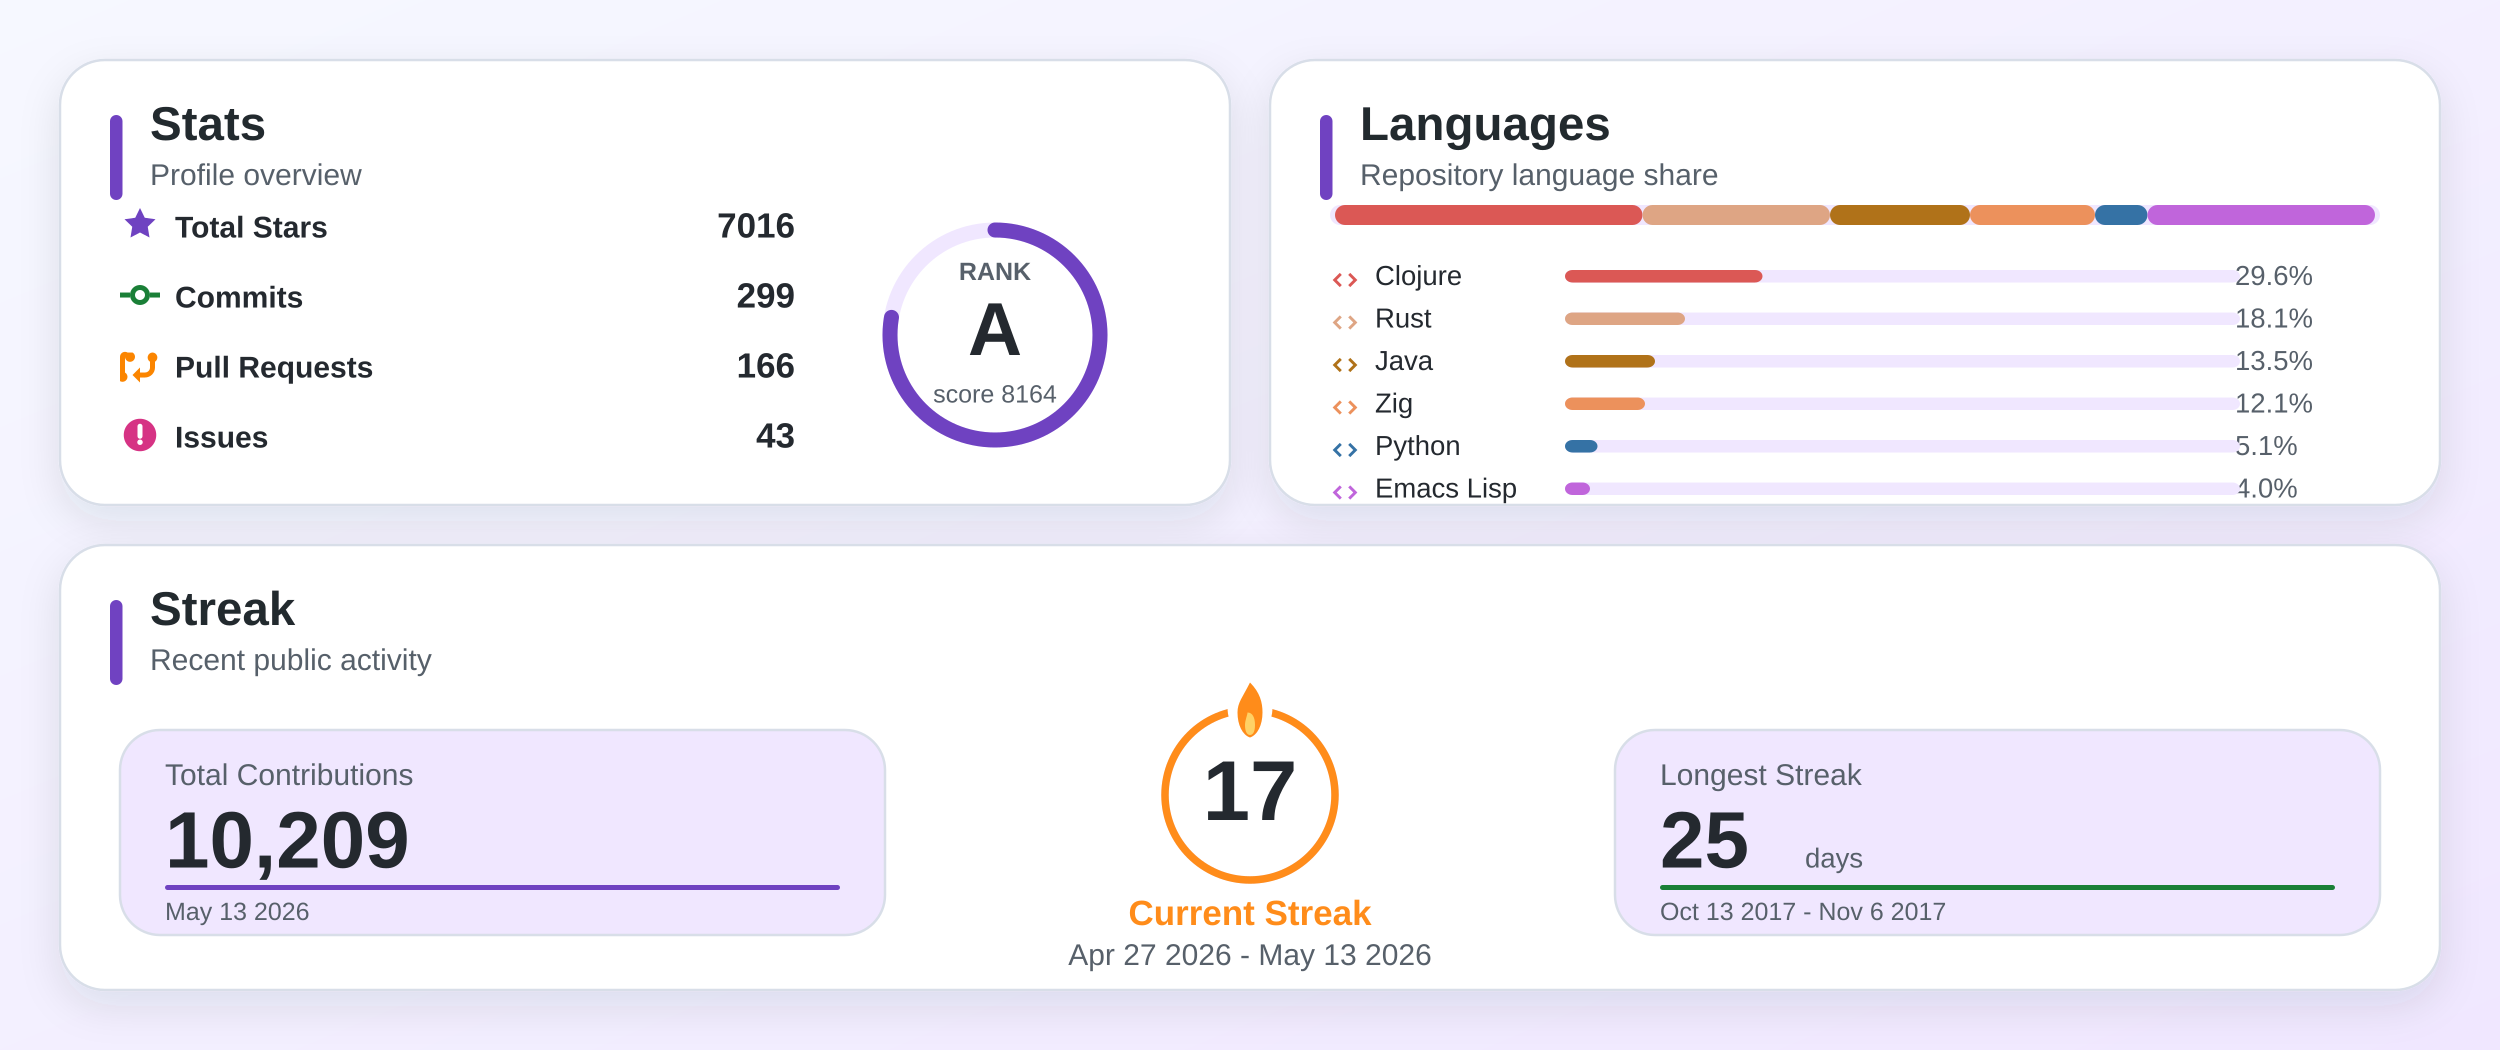
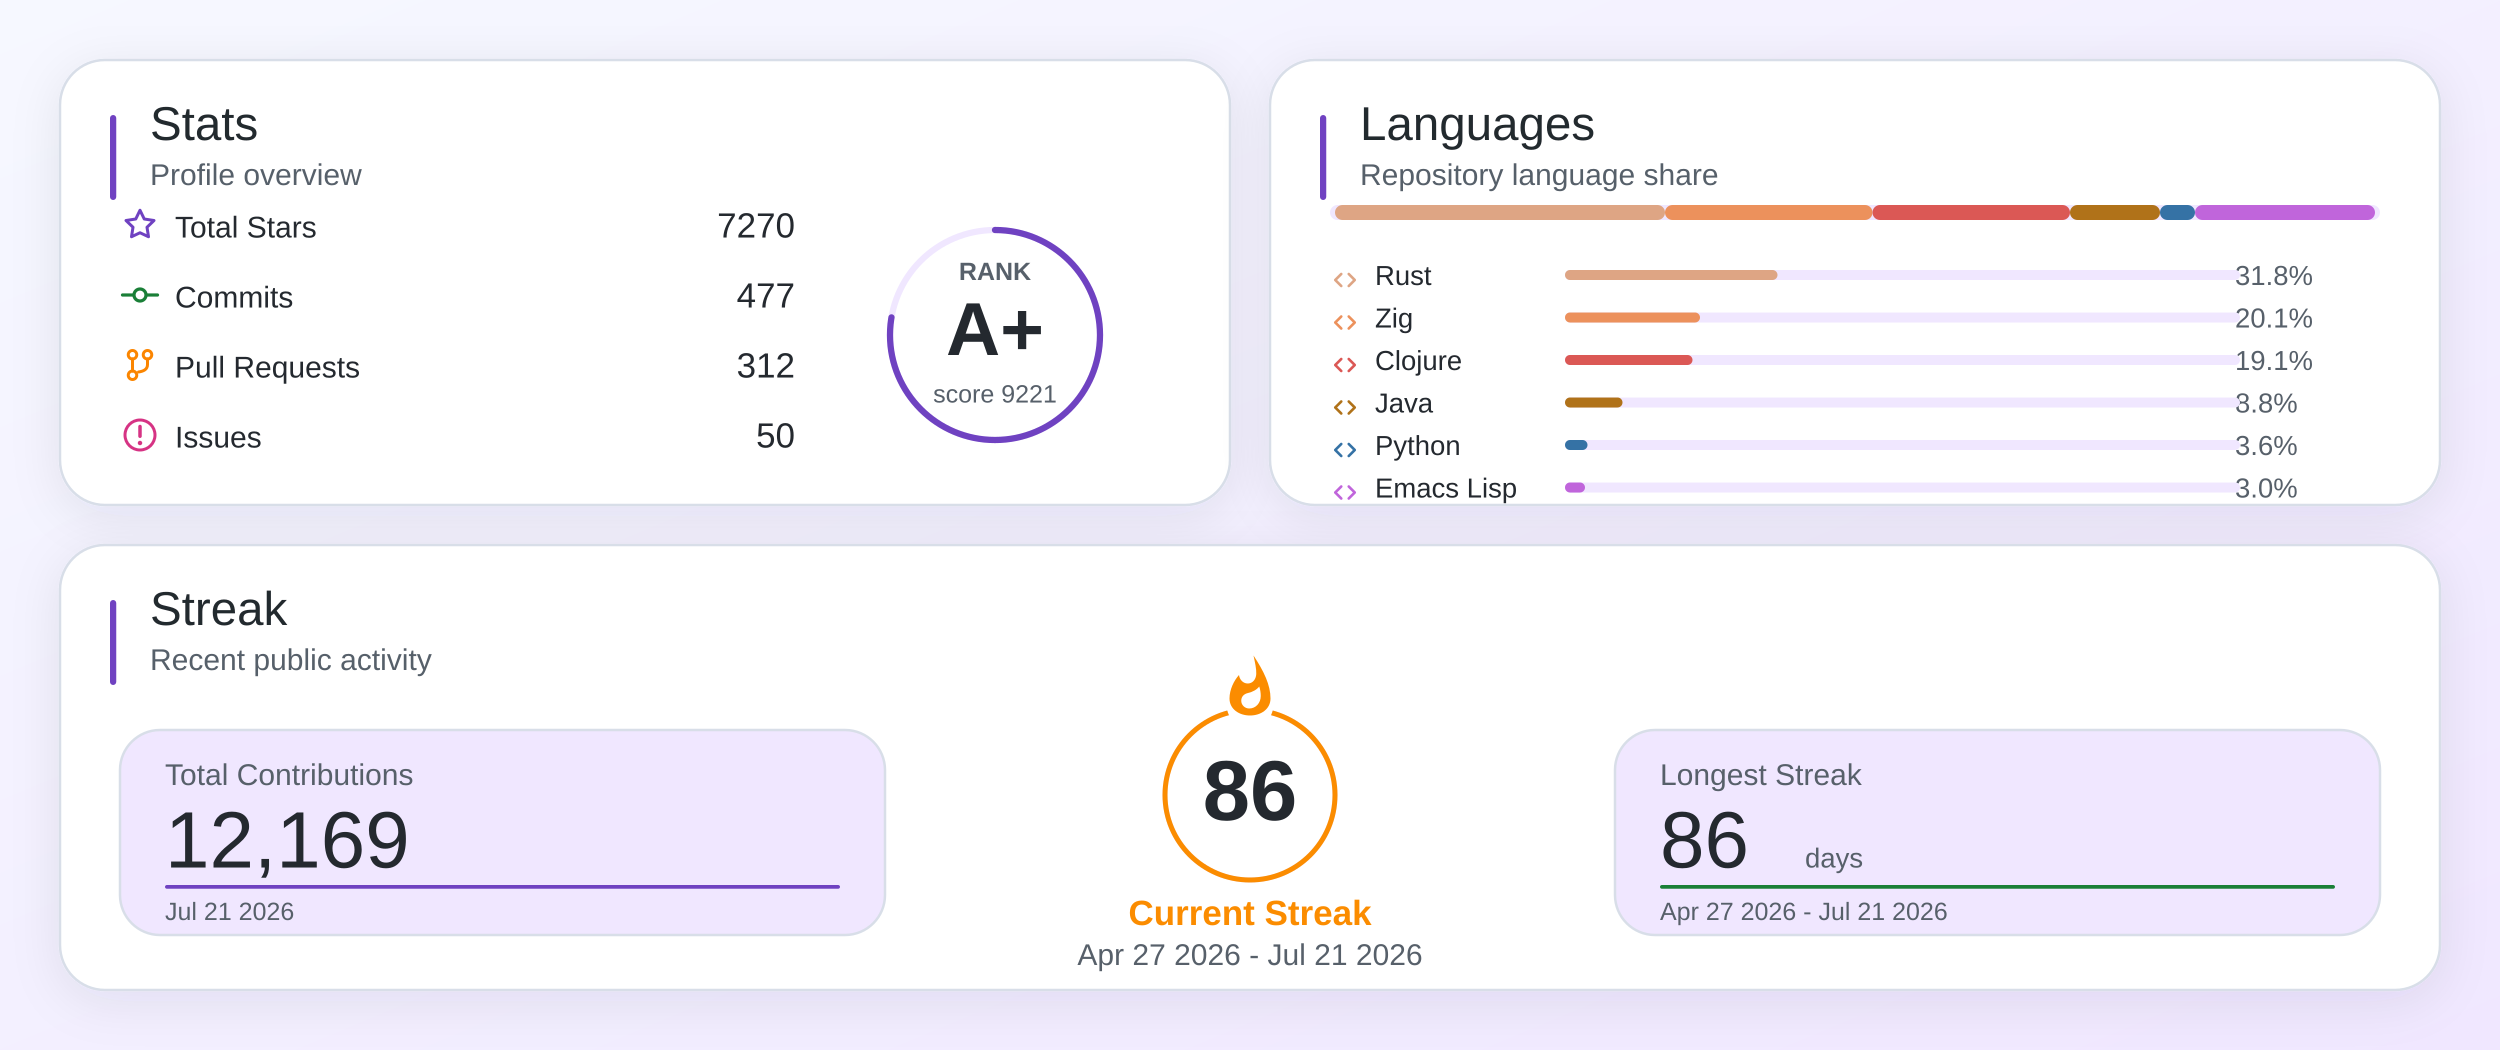
- <svg xmlns="http://www.w3.org/2000/svg" width="1000" height="420" viewBox="0 0 1000 420" role="img">
+ <svg xmlns="http://www.w3.org/2000/svg" width="1000" height="420" viewBox="0 0 1000 420" role="img" shape-rendering="geometricPrecision">
  <defs>
    <linearGradient id="bg" x1="0" y1="0" x2="1" y2="1">
      <stop offset="0%" stop-color="#f6f8ff" />
      <stop offset="100%" stop-color="#f0e7ff" />
    </linearGradient>
    <filter id="shadow" x="-10%" y="-10%" width="120%" height="130%">
-       <feDropShadow dx="0" dy="6" stdDeviation="8" flood-color="#1f2937" flood-opacity="0.10" />
+       <feDropShadow dx="0" dy="4" stdDeviation="10" flood-color="#1f2937" flood-opacity="0.08" />
    </filter>
  </defs>
  <rect width="100%" height="100%" fill="url(#bg)" />
  <g filter="url(#shadow)">
    <rect x="24" y="24" width="468" height="178" rx="18" fill="#ffffff" stroke="#d8dee8" />
-     <rect x="44" y="46" width="5" height="34" rx="2.5" fill="#6f42c1" />
-     <text x="60" y="56" font-family="Arial, sans-serif" font-size="19" font-weight="700" fill="#24292f">Stats</text>
+     <rect x="44" y="46" width="2.5" height="34" rx="1.25" fill="#6f42c1" />
+     <text x="60" y="56" font-family="'Helvetica Neue', Arial, sans-serif" font-size="19" font-weight="500" fill="#24292f">Stats</text>
    <text x="60" y="74" font-family="Arial, sans-serif" font-size="12" fill="#57606a">Profile overview</text>
  </g>
  <g>
-     <svg x="48" y="82" width="16" height="16" viewBox="0 0 16 16" fill="#6f42c1" aria-hidden="true">
-       <path d="M8 1.2l1.9 3.9 4.3.6-3.1 3 .7 4.3L8 11l-3.8 2 .7-4.3-3.1-3 4.3-.6L8 1.2z" />
+     <svg x="48" y="82" width="16" height="16" viewBox="0 0 16 16" aria-hidden="true">
+       <path d="M8 2.1l1.7 3.5 3.9.6-2.8 2.7.6 3.8L8 11.1l-3.4 1.6.6-3.8-2.8-2.7 3.9-.6z" fill="none" stroke="#6f42c1" stroke-width="1.2" stroke-linejoin="round" />
    </svg>
-     <text x="70" y="95" font-family="Arial, sans-serif" font-size="12" font-weight="700" fill="#24292f">Total Stars</text>
-     <text x="318" y="95" text-anchor="end" font-family="Arial, sans-serif" font-size="14" font-weight="800" fill="#24292f">7016</text>
+     <text x="70" y="95" font-family="'Helvetica Neue', Arial, sans-serif" font-size="12" font-weight="500" fill="#24292f">Total Stars</text>
+     <text x="318" y="95" text-anchor="end" font-family="'Helvetica Neue', Arial, sans-serif" font-size="14" font-weight="500" fill="#24292f">7270</text>
  </g>
  <g>
-     <svg x="48" y="110" width="16" height="16" viewBox="0 0 16 16" fill="#1a7f37" aria-hidden="true">
-       <path d="M8 4a4 4 0 1 1 0 8 4 4 0 0 1 0-8zm0 2a2 2 0 1 0 0 4 2 2 0 0 0 0-4zM0 7h4v2H0V7zm12 0h4v2h-4V7z" />
+     <svg x="48" y="110" width="16" height="16" viewBox="0 0 16 16" aria-hidden="true">
+       <circle cx="8" cy="8" r="2.4" fill="none" stroke="#1a7f37" stroke-width="1.3" />
+       <path d="M1 8h4.4M10.6 8H15" fill="none" stroke="#1a7f37" stroke-width="1.3" stroke-linecap="round" />
    </svg>
-     <text x="70" y="123" font-family="Arial, sans-serif" font-size="12" font-weight="700" fill="#24292f">Commits</text>
-     <text x="318" y="123" text-anchor="end" font-family="Arial, sans-serif" font-size="14" font-weight="800" fill="#24292f">299</text>
+     <text x="70" y="123" font-family="'Helvetica Neue', Arial, sans-serif" font-size="12" font-weight="500" fill="#24292f">Commits</text>
+     <text x="318" y="123" text-anchor="end" font-family="'Helvetica Neue', Arial, sans-serif" font-size="14" font-weight="500" fill="#24292f">477</text>
  </g>
  <g>
-     <svg x="48" y="138" width="16" height="16" viewBox="0 0 16 16" fill="#fb8500" aria-hidden="true">
-       <path d="M5 3a2 2 0 1 1-3 1.7V11a2 2 0 1 1-2 0V4.7A2 2 0 0 1 3 3zm8 0a2 2 0 0 1 1 3.7V9a4 4 0 0 1-4 4H8v2L5 12l3-3v2h2a2 2 0 0 0 2-2V6.7A2 2 0 0 1 13 3z" />
+     <svg x="48" y="138" width="16" height="16" viewBox="0 0 16 16" aria-hidden="true">
+       <circle cx="5" cy="3.9" r="1.7" fill="none" stroke="#fb8500" stroke-width="1.2" />
+       <circle cx="5" cy="12.1" r="1.7" fill="none" stroke="#fb8500" stroke-width="1.2" />
+       <circle cx="11" cy="3.9" r="1.7" fill="none" stroke="#fb8500" stroke-width="1.2" />
+       <path d="M5 5.6v4.8M11 5.6v2.2c0 2-1.6 2.7-3.6 3" fill="none" stroke="#fb8500" stroke-width="1.2" stroke-linecap="round" />
    </svg>
-     <text x="70" y="151" font-family="Arial, sans-serif" font-size="12" font-weight="700" fill="#24292f">Pull Requests</text>
-     <text x="318" y="151" text-anchor="end" font-family="Arial, sans-serif" font-size="14" font-weight="800" fill="#24292f">166</text>
+     <text x="70" y="151" font-family="'Helvetica Neue', Arial, sans-serif" font-size="12" font-weight="500" fill="#24292f">Pull Requests</text>
+     <text x="318" y="151" text-anchor="end" font-family="'Helvetica Neue', Arial, sans-serif" font-size="14" font-weight="500" fill="#24292f">312</text>
  </g>
  <g>
-     <svg x="48" y="166" width="16" height="16" viewBox="0 0 16 16" fill="#d63384" aria-hidden="true">
-       <path d="M8 1.5a6.5 6.5 0 1 1 0 13 6.5 6.5 0 0 1 0-13zm0 2a1 1 0 0 0-1 1v4a1 1 0 1 0 2 0v-4a1 1 0 0 0-1-1zm0 8.5a1.1 1.1 0 1 0 0-2.2 1.1 1.1 0 0 0 0 2.2z" />
+     <svg x="48" y="166" width="16" height="16" viewBox="0 0 16 16" aria-hidden="true">
+       <circle cx="8" cy="8" r="6" fill="none" stroke="#d63384" stroke-width="1.2" />
+       <path d="M8 4.6v3.9" fill="none" stroke="#d63384" stroke-width="1.4" stroke-linecap="round" />
+       <circle cx="8" cy="11.2" r="0.9" fill="#d63384" />
    </svg>
-     <text x="70" y="179" font-family="Arial, sans-serif" font-size="12" font-weight="700" fill="#24292f">Issues</text>
-     <text x="318" y="179" text-anchor="end" font-family="Arial, sans-serif" font-size="14" font-weight="800" fill="#24292f">43</text>
+     <text x="70" y="179" font-family="'Helvetica Neue', Arial, sans-serif" font-size="12" font-weight="500" fill="#24292f">Issues</text>
+     <text x="318" y="179" text-anchor="end" font-family="'Helvetica Neue', Arial, sans-serif" font-size="14" font-weight="500" fill="#24292f">50</text>
  </g>
  <g>
-     <circle cx="398" cy="134" r="42" fill="#ffffff" stroke="#f0e7ff" stroke-width="6" />
-     <circle cx="398" cy="134" r="42" fill="none" stroke="#6f42c1" stroke-width="6" stroke-linecap="round" stroke-dasharray="205 264" transform="rotate(-90 398 134)" />
-     <text x="398" y="142" text-anchor="middle" font-family="Arial, sans-serif" font-size="30" font-weight="900" fill="#24292f">A</text>
-     <text x="398" y="112" text-anchor="middle" font-family="Arial, sans-serif" font-size="10" font-weight="700" fill="#57606a">RANK</text>
-     <text x="398" y="161" text-anchor="middle" font-family="Arial, sans-serif" font-size="10" fill="#57606a">score 8164</text>
+     <circle cx="398" cy="134" r="42" fill="#ffffff" stroke="#f0e7ff" stroke-width="2.5" />
+     <circle cx="398" cy="134" r="42" fill="none" stroke="#6f42c1" stroke-width="2.5" stroke-linecap="round" stroke-dasharray="205 264" transform="rotate(-90 398 134)" />
+     <text x="398" y="142" text-anchor="middle" font-family="Arial, sans-serif" font-size="30" font-weight="700" fill="#24292f">A+</text>
+     <text x="398" y="112" text-anchor="middle" font-family="Arial, sans-serif" font-size="10" font-weight="600" fill="#57606a">RANK</text>
+     <text x="398" y="161" text-anchor="middle" font-family="Arial, sans-serif" font-size="10" fill="#57606a">score 9221</text>
  </g>
  <g filter="url(#shadow)">
    <rect x="508" y="24" width="468" height="178" rx="18" fill="#ffffff" stroke="#d8dee8" />
-     <rect x="528" y="46" width="5" height="34" rx="2.5" fill="#6f42c1" />
-     <text x="544" y="56" font-family="Arial, sans-serif" font-size="19" font-weight="700" fill="#24292f">Languages</text>
+     <rect x="528" y="46" width="2.5" height="34" rx="1.25" fill="#6f42c1" />
+     <text x="544" y="56" font-family="'Helvetica Neue', Arial, sans-serif" font-size="19" font-weight="500" fill="#24292f">Languages</text>
    <text x="544" y="74" font-family="Arial, sans-serif" font-size="12" fill="#57606a">Repository language share</text>
  </g>
-   <rect x="532" y="82" width="420" height="8" rx="4" fill="#f0e7ff" stroke="none" />
-   <rect x="534" y="82" width="123" height="8" rx="4" fill="#db5855" stroke="none" />
-   <rect x="657" y="82" width="75" height="8" rx="4" fill="#dea584" stroke="none" />
-   <rect x="732" y="82" width="56" height="8" rx="4" fill="#b07219" stroke="none" />
-   <rect x="788" y="82" width="50" height="8" rx="4" fill="#ec915c" stroke="none" />
-   <rect x="838" y="82" width="21" height="8" rx="4" fill="#3572A5" stroke="none" />
-   <rect x="859" y="82" width="91" height="8" rx="4" fill="#c065db" stroke="none" />
-   <svg x="532" y="106" width="12" height="12" viewBox="0 0 16 16" fill="#db5855" aria-hidden="true">
-     <path d="M5.2 4.2 1.4 8l3.8 3.8 1.1-1.1L3.6 8l2.7-2.7-1.1-1.1zm5.6 0-1.1 1.1L12.4 8l-2.7 2.7 1.1 1.1L14.6 8l-3.8-3.8z" />
+   <rect x="532" y="82" width="420" height="6" rx="3" fill="#f0e7ff" stroke="none" />
+   <rect x="534" y="82" width="132" height="6" rx="3" fill="#dea584" stroke="none" />
+   <rect x="666" y="82" width="83" height="6" rx="3" fill="#ec915c" stroke="none" />
+   <rect x="749" y="82" width="79" height="6" rx="3" fill="#db5855" stroke="none" />
+   <rect x="828" y="82" width="36" height="6" rx="3" fill="#b07219" stroke="none" />
+   <rect x="864" y="82" width="14" height="6" rx="3" fill="#3572A5" stroke="none" />
+   <rect x="878" y="82" width="72" height="6" rx="3" fill="#c065db" stroke="none" />
+   <svg x="532" y="106" width="12" height="12" viewBox="0 0 16 16" aria-hidden="true">
+     <path d="M6 4.8 2.8 8l3.2 3.2M10 4.8 13.2 8 10 11.2" fill="none" stroke="#dea584" stroke-width="1.4" stroke-linecap="round" stroke-linejoin="round" />
  </svg>
-   <text x="550" y="114" font-family="Arial, sans-serif" font-size="11" fill="#24292f">Clojure</text>
-   <text x="894" y="114" font-family="Arial, sans-serif" font-size="11" fill="#57606a">29.6%</text>
-   <rect x="626" y="108" width="270" height="5" rx="3" fill="#f0e7ff" stroke="none" />
-   <rect x="626" y="108" width="79" height="5" rx="3" fill="#db5855" stroke="none" />
-   <svg x="532" y="123" width="12" height="12" viewBox="0 0 16 16" fill="#dea584" aria-hidden="true">
-     <path d="M5.2 4.2 1.4 8l3.8 3.8 1.1-1.1L3.6 8l2.7-2.7-1.1-1.1zm5.6 0-1.1 1.1L12.4 8l-2.7 2.7 1.1 1.1L14.6 8l-3.8-3.8z" />
+   <text x="550" y="114" font-family="Arial, sans-serif" font-size="11" fill="#24292f">Rust</text>
+   <text x="894" y="114" font-family="Arial, sans-serif" font-size="11" fill="#57606a">31.8%</text>
+   <rect x="626" y="108" width="270" height="4" rx="2" fill="#f0e7ff" stroke="none" />
+   <rect x="626" y="108" width="85" height="4" rx="2" fill="#dea584" stroke="none" />
+   <svg x="532" y="123" width="12" height="12" viewBox="0 0 16 16" aria-hidden="true">
+     <path d="M6 4.8 2.8 8l3.2 3.2M10 4.8 13.2 8 10 11.2" fill="none" stroke="#ec915c" stroke-width="1.4" stroke-linecap="round" stroke-linejoin="round" />
  </svg>
-   <text x="550" y="131" font-family="Arial, sans-serif" font-size="11" fill="#24292f">Rust</text>
-   <text x="894" y="131" font-family="Arial, sans-serif" font-size="11" fill="#57606a">18.1%</text>
-   <rect x="626" y="125" width="270" height="5" rx="3" fill="#f0e7ff" stroke="none" />
-   <rect x="626" y="125" width="48" height="5" rx="3" fill="#dea584" stroke="none" />
-   <svg x="532" y="140" width="12" height="12" viewBox="0 0 16 16" fill="#b07219" aria-hidden="true">
-     <path d="M5.2 4.2 1.4 8l3.8 3.8 1.1-1.1L3.6 8l2.7-2.7-1.1-1.1zm5.6 0-1.1 1.1L12.4 8l-2.7 2.7 1.1 1.1L14.6 8l-3.8-3.8z" />
+   <text x="550" y="131" font-family="Arial, sans-serif" font-size="11" fill="#24292f">Zig</text>
+   <text x="894" y="131" font-family="Arial, sans-serif" font-size="11" fill="#57606a">20.1%</text>
+   <rect x="626" y="125" width="270" height="4" rx="2" fill="#f0e7ff" stroke="none" />
+   <rect x="626" y="125" width="54" height="4" rx="2" fill="#ec915c" stroke="none" />
+   <svg x="532" y="140" width="12" height="12" viewBox="0 0 16 16" aria-hidden="true">
+     <path d="M6 4.8 2.8 8l3.2 3.2M10 4.8 13.2 8 10 11.2" fill="none" stroke="#db5855" stroke-width="1.4" stroke-linecap="round" stroke-linejoin="round" />
  </svg>
-   <text x="550" y="148" font-family="Arial, sans-serif" font-size="11" fill="#24292f">Java</text>
-   <text x="894" y="148" font-family="Arial, sans-serif" font-size="11" fill="#57606a">13.5%</text>
-   <rect x="626" y="142" width="270" height="5" rx="3" fill="#f0e7ff" stroke="none" />
-   <rect x="626" y="142" width="36" height="5" rx="3" fill="#b07219" stroke="none" />
-   <svg x="532" y="157" width="12" height="12" viewBox="0 0 16 16" fill="#ec915c" aria-hidden="true">
-     <path d="M5.2 4.2 1.4 8l3.8 3.8 1.1-1.1L3.6 8l2.7-2.7-1.1-1.1zm5.6 0-1.1 1.1L12.4 8l-2.7 2.7 1.1 1.1L14.6 8l-3.8-3.8z" />
+   <text x="550" y="148" font-family="Arial, sans-serif" font-size="11" fill="#24292f">Clojure</text>
+   <text x="894" y="148" font-family="Arial, sans-serif" font-size="11" fill="#57606a">19.1%</text>
+   <rect x="626" y="142" width="270" height="4" rx="2" fill="#f0e7ff" stroke="none" />
+   <rect x="626" y="142" width="51" height="4" rx="2" fill="#db5855" stroke="none" />
+   <svg x="532" y="157" width="12" height="12" viewBox="0 0 16 16" aria-hidden="true">
+     <path d="M6 4.8 2.8 8l3.2 3.2M10 4.8 13.2 8 10 11.2" fill="none" stroke="#b07219" stroke-width="1.4" stroke-linecap="round" stroke-linejoin="round" />
  </svg>
-   <text x="550" y="165" font-family="Arial, sans-serif" font-size="11" fill="#24292f">Zig</text>
-   <text x="894" y="165" font-family="Arial, sans-serif" font-size="11" fill="#57606a">12.1%</text>
-   <rect x="626" y="159" width="270" height="5" rx="3" fill="#f0e7ff" stroke="none" />
-   <rect x="626" y="159" width="32" height="5" rx="3" fill="#ec915c" stroke="none" />
-   <svg x="532" y="174" width="12" height="12" viewBox="0 0 16 16" fill="#3572A5" aria-hidden="true">
-     <path d="M5.2 4.2 1.4 8l3.8 3.8 1.1-1.1L3.6 8l2.7-2.7-1.1-1.1zm5.6 0-1.1 1.1L12.4 8l-2.7 2.7 1.1 1.1L14.6 8l-3.8-3.8z" />
+   <text x="550" y="165" font-family="Arial, sans-serif" font-size="11" fill="#24292f">Java</text>
+   <text x="894" y="165" font-family="Arial, sans-serif" font-size="11" fill="#57606a">8.8%</text>
+   <rect x="626" y="159" width="270" height="4" rx="2" fill="#f0e7ff" stroke="none" />
+   <rect x="626" y="159" width="23" height="4" rx="2" fill="#b07219" stroke="none" />
+   <svg x="532" y="174" width="12" height="12" viewBox="0 0 16 16" aria-hidden="true">
+     <path d="M6 4.8 2.8 8l3.2 3.2M10 4.8 13.2 8 10 11.2" fill="none" stroke="#3572A5" stroke-width="1.4" stroke-linecap="round" stroke-linejoin="round" />
  </svg>
  <text x="550" y="182" font-family="Arial, sans-serif" font-size="11" fill="#24292f">Python</text>
-   <text x="894" y="182" font-family="Arial, sans-serif" font-size="11" fill="#57606a">5.1%</text>
-   <rect x="626" y="176" width="270" height="5" rx="3" fill="#f0e7ff" stroke="none" />
-   <rect x="626" y="176" width="13" height="5" rx="3" fill="#3572A5" stroke="none" />
-   <svg x="532" y="191" width="12" height="12" viewBox="0 0 16 16" fill="#c065db" aria-hidden="true">
-     <path d="M5.2 4.2 1.4 8l3.8 3.8 1.1-1.1L3.6 8l2.7-2.7-1.1-1.1zm5.6 0-1.1 1.1L12.4 8l-2.7 2.7 1.1 1.1L14.6 8l-3.8-3.8z" />
+   <text x="894" y="182" font-family="Arial, sans-serif" font-size="11" fill="#57606a">3.6%</text>
+   <rect x="626" y="176" width="270" height="4" rx="2" fill="#f0e7ff" stroke="none" />
+   <rect x="626" y="176" width="9" height="4" rx="2" fill="#3572A5" stroke="none" />
+   <svg x="532" y="191" width="12" height="12" viewBox="0 0 16 16" aria-hidden="true">
+     <path d="M6 4.8 2.8 8l3.2 3.2M10 4.8 13.2 8 10 11.2" fill="none" stroke="#c065db" stroke-width="1.4" stroke-linecap="round" stroke-linejoin="round" />
  </svg>
  <text x="550" y="199" font-family="Arial, sans-serif" font-size="11" fill="#24292f">Emacs Lisp</text>
-   <text x="894" y="199" font-family="Arial, sans-serif" font-size="11" fill="#57606a">4.0%</text>
-   <rect x="626" y="193" width="270" height="5" rx="3" fill="#f0e7ff" stroke="none" />
-   <rect x="626" y="193" width="10" height="5" rx="3" fill="#c065db" stroke="none" />
+   <text x="894" y="199" font-family="Arial, sans-serif" font-size="11" fill="#57606a">3.0%</text>
+   <rect x="626" y="193" width="270" height="4" rx="2" fill="#f0e7ff" stroke="none" />
+   <rect x="626" y="193" width="8" height="4" rx="2" fill="#c065db" stroke="none" />
  <g filter="url(#shadow)">
    <rect x="24" y="218" width="952" height="178" rx="18" fill="#ffffff" stroke="#d8dee8" />
-     <rect x="44" y="240" width="5" height="34" rx="2.5" fill="#6f42c1" />
-     <text x="60" y="250" font-family="Arial, sans-serif" font-size="19" font-weight="700" fill="#24292f">Streak</text>
+     <rect x="44" y="240" width="2.5" height="34" rx="1.25" fill="#6f42c1" />
+     <text x="60" y="250" font-family="'Helvetica Neue', Arial, sans-serif" font-size="19" font-weight="500" fill="#24292f">Streak</text>
    <text x="60" y="268" font-family="Arial, sans-serif" font-size="12" fill="#57606a">Recent public activity</text>
  </g>
  <g>
    <rect x="48" y="292" width="306" height="82" rx="16" fill="#f0e7ff" stroke="#d8dee8" />
    <text x="66" y="314" font-family="Arial, sans-serif" font-size="12" fill="#57606a">Total Contributions</text>
-     <text x="66" y="347" font-family="Arial, sans-serif" font-size="32" font-weight="900" fill="#24292f">10,209</text>
+     <text x="66" y="347" font-family="'Helvetica Neue', Arial, sans-serif" font-size="32" font-weight="500" fill="#24292f">12,169</text>
    <text x="124" y="347" font-family="Arial, sans-serif" font-size="11" fill="#57606a" />
-     <rect x="66" y="354" width="270" height="2" rx="1" fill="#6f42c1" />
-     <text x="66" y="368" font-family="Arial, sans-serif" font-size="10" fill="#57606a">May 13 2026</text>
+     <rect x="66" y="354" width="270" height="1.5" rx="0.75" fill="#6f42c1" />
+     <text x="66" y="368" font-family="Arial, sans-serif" font-size="10" fill="#57606a">Jul 21 2026</text>
  </g>
  <g>
    <defs>
      <mask id="psm-streak-flame-cut" maskUnits="userSpaceOnUse">
        <rect x="-1000" y="-1000" width="6000" height="6000" fill="white" />
-         <ellipse cx="500" cy="283" rx="9" ry="12" fill="black" />
+         <ellipse cx="500" cy="278" rx="10" ry="15" fill="black" />
      </mask>
    </defs>
-     <circle cx="500" cy="318" r="34" fill="#ffffff" stroke="#f0e7ff" stroke-width="3" mask="url(#psm-streak-flame-cut)" />
-     <circle cx="500" cy="318" r="34" fill="none" stroke="#ff8c1a" stroke-width="3" mask="url(#psm-streak-flame-cut)" />
-     <g transform="translate(500,280)">
-       <path d="M 0 -7 C 4 -3 5 1 5 5 C 5 10 3 14 0 15 C -3 14 -5 10 -5 5 C -5 1 -3 -1 0 -7 Z" fill="#ff8c1a" />
-       <path d="M -1 5 C 1 5 2 7 2 10 C 2 13 1 14 0 14 C -1 14 -2 13 -2 10 C -2 8 -1 6 -1 5 Z" fill="#ffd166" />
+     <circle cx="500" cy="318" r="34" fill="#ffffff" stroke="#f0e7ff" stroke-width="2" mask="url(#psm-streak-flame-cut)" />
+     <circle cx="500" cy="318" r="34" fill="none" stroke="#fb8c00" stroke-width="2" mask="url(#psm-streak-flame-cut)" />
+     <g transform="translate(500,273)">
+       <path d="M 1.4 -10.8 C 2 -8 2.6 -5.4 2.5 -3.4 C 2.4 -1.2 1 0.4 -0.9 0.4 C -2.8 0.4 -4.2 -1.2 -4.4 -3 C -6.4 -0.8 -8.2 2.8 -8.2 6.4 C -8.2 10.6 -4.4 13.2 0 13.2 C 4.4 13.2 8.2 10.6 8.2 6.4 C 8.2 1 5.6 -4.4 1.4 -10.8 Z M -0.3 10.4 C -2.1 10.4 -3.5 9 -3.5 7.3 C -3.5 5.7 -2.5 4.6 -0.8 4.2 C 1 3.8 2.7 2.9 3.7 1.6 C 4.1 2.8 4.3 4.1 4.3 5.4 C 4.3 8.2 2.3 10.4 -0.3 10.4 Z" fill="#fb8c00" fill-rule="evenodd" />
    </g>
-     <text x="500" y="328" text-anchor="middle" font-family="Arial, sans-serif" font-size="34" font-weight="800" fill="#24292f">17</text>
-     <text x="500" y="370" text-anchor="middle" font-family="Arial, sans-serif" font-size="14" font-weight="700" fill="#ff8c1a">Current Streak</text>
-     <text x="500" y="386" text-anchor="middle" font-family="Arial, sans-serif" font-size="12" fill="#57606a">Apr 27 2026 - May 13 2026</text>
+     <text x="500" y="328" text-anchor="middle" font-family="Arial, sans-serif" font-size="34" font-weight="800" fill="#24292f">86</text>
+     <text x="500" y="370" text-anchor="middle" font-family="Arial, sans-serif" font-size="14" font-weight="700" fill="#fb8c00">Current Streak</text>
+     <text x="500" y="386" text-anchor="middle" font-family="Arial, sans-serif" font-size="12" fill="#57606a">Apr 27 2026 - Jul 21 2026</text>
  </g>
  <g>
    <rect x="646" y="292" width="306" height="82" rx="16" fill="#f0e7ff" stroke="#d8dee8" />
    <text x="664" y="314" font-family="Arial, sans-serif" font-size="12" fill="#57606a">Longest Streak</text>
-     <text x="664" y="347" font-family="Arial, sans-serif" font-size="32" font-weight="900" fill="#24292f">25</text>
+     <text x="664" y="347" font-family="'Helvetica Neue', Arial, sans-serif" font-size="32" font-weight="500" fill="#24292f">86</text>
    <text x="722" y="347" font-family="Arial, sans-serif" font-size="11" fill="#57606a">days</text>
-     <rect x="664" y="354" width="270" height="2" rx="1" fill="#1a7f37" />
-     <text x="664" y="368" font-family="Arial, sans-serif" font-size="10" fill="#57606a">Oct 13 2017 - Nov 6 2017</text>
+     <rect x="664" y="354" width="270" height="1.5" rx="0.75" fill="#1a7f37" />
+     <text x="664" y="368" font-family="Arial, sans-serif" font-size="10" fill="#57606a">Apr 27 2026 - Jul 21 2026</text>
  </g>
</svg>
